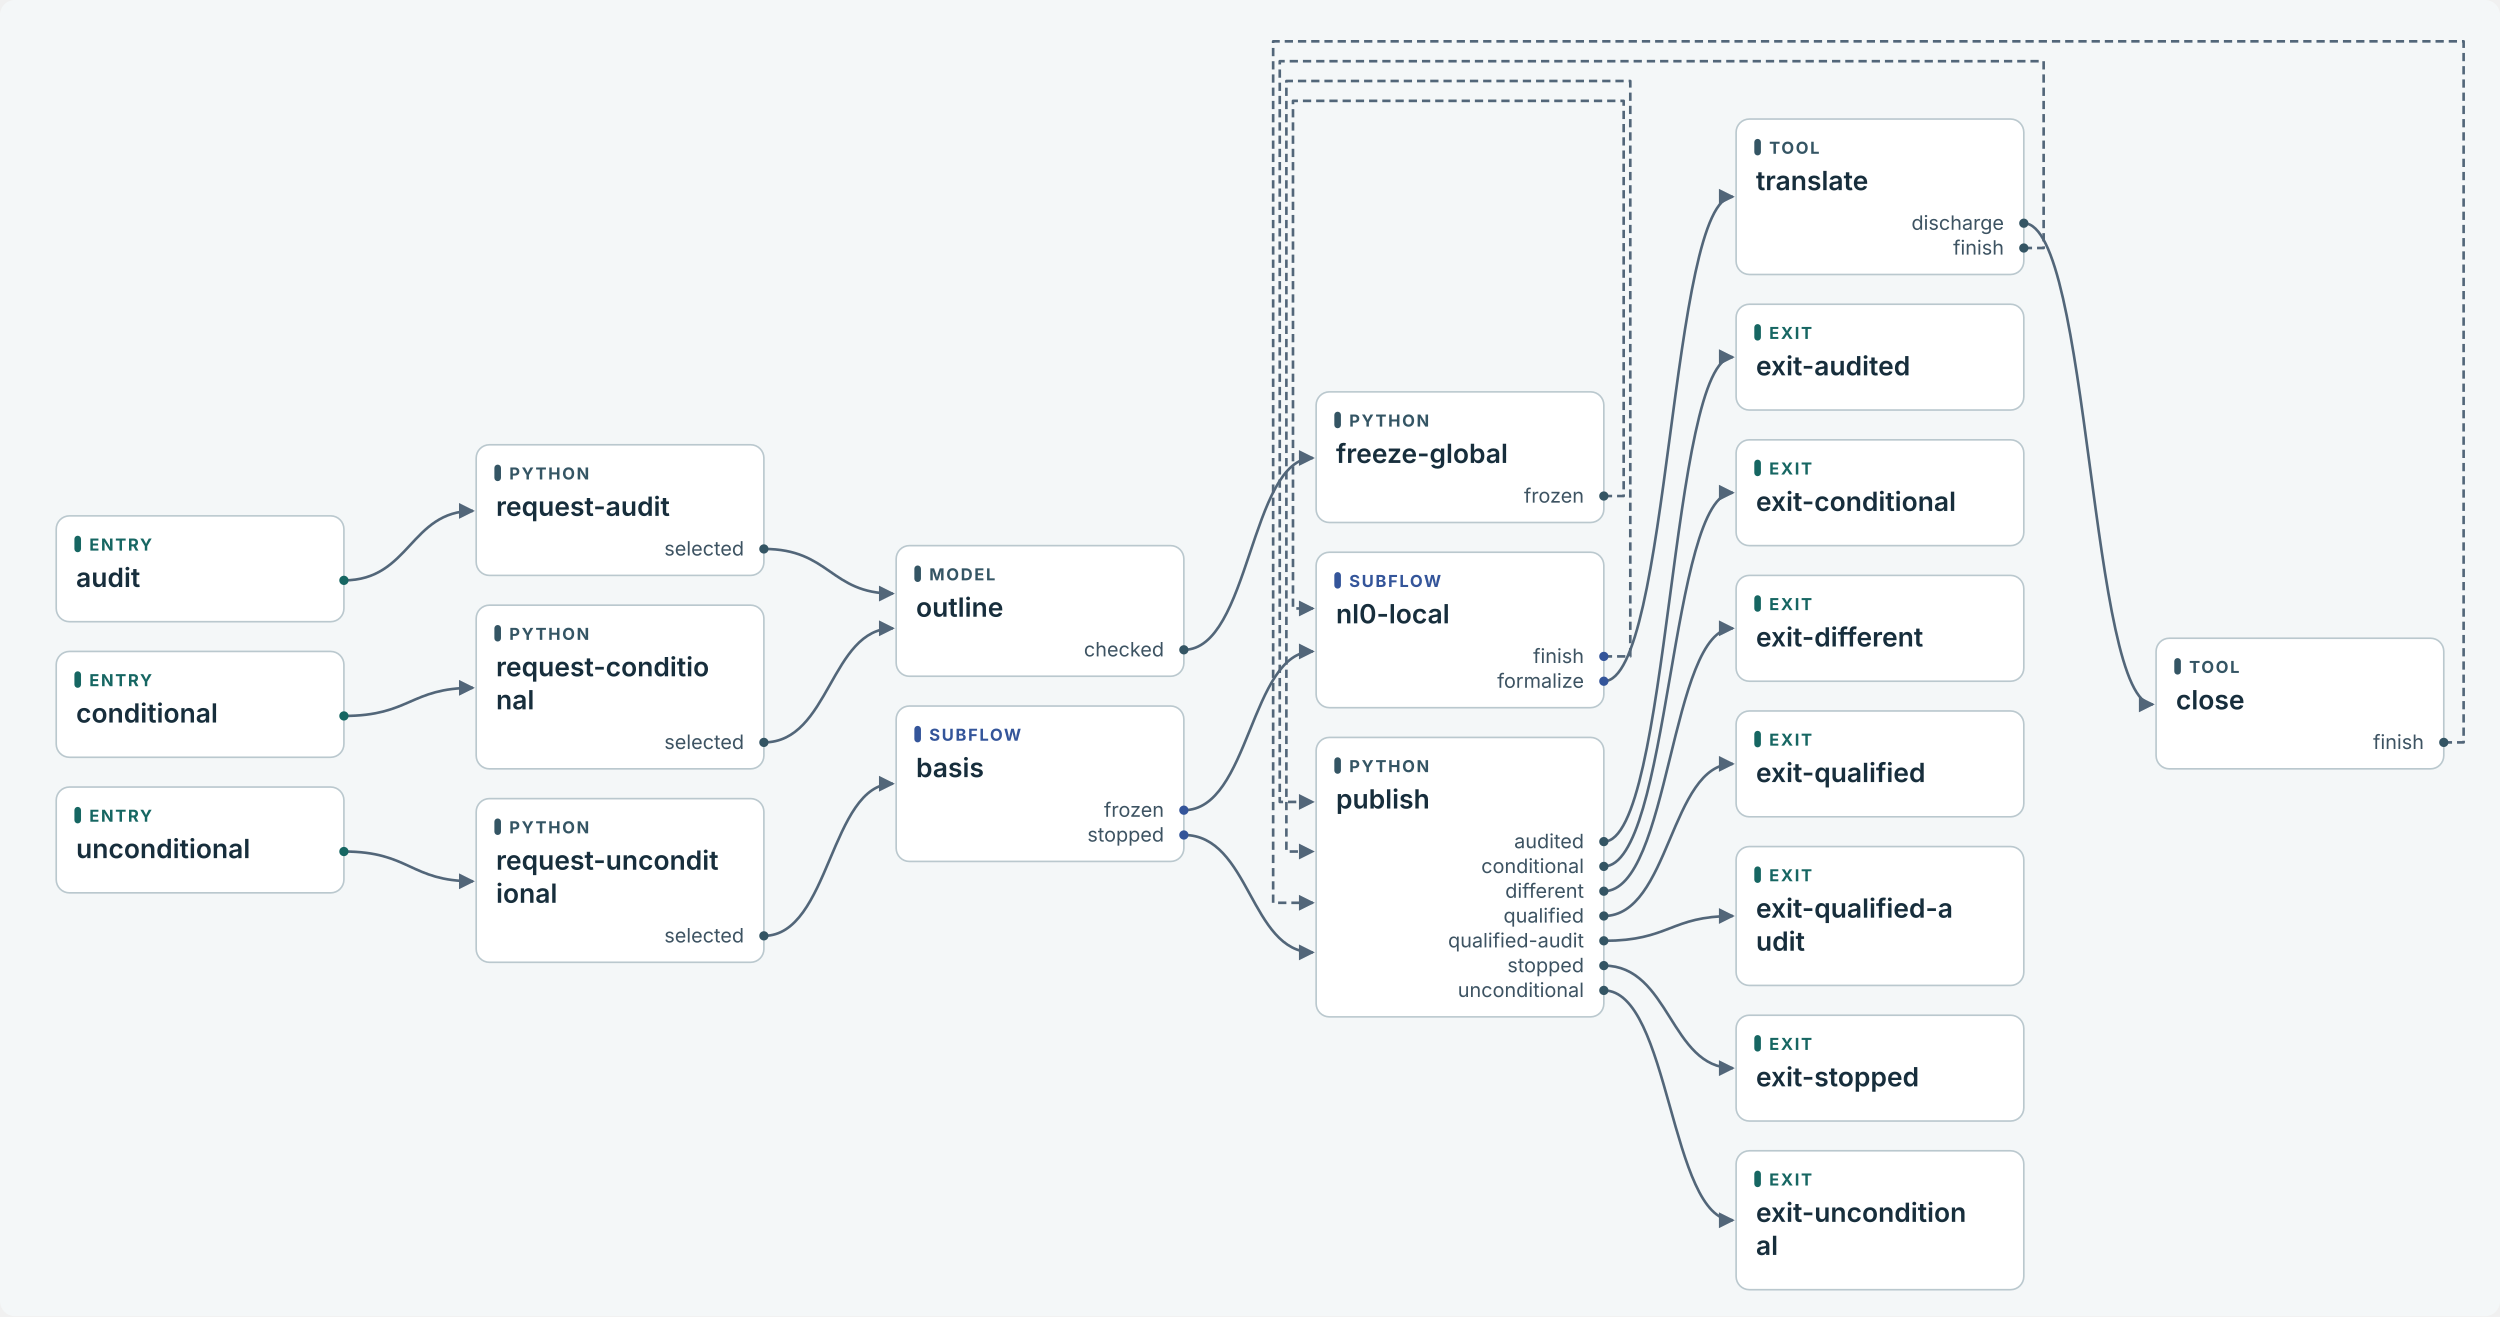
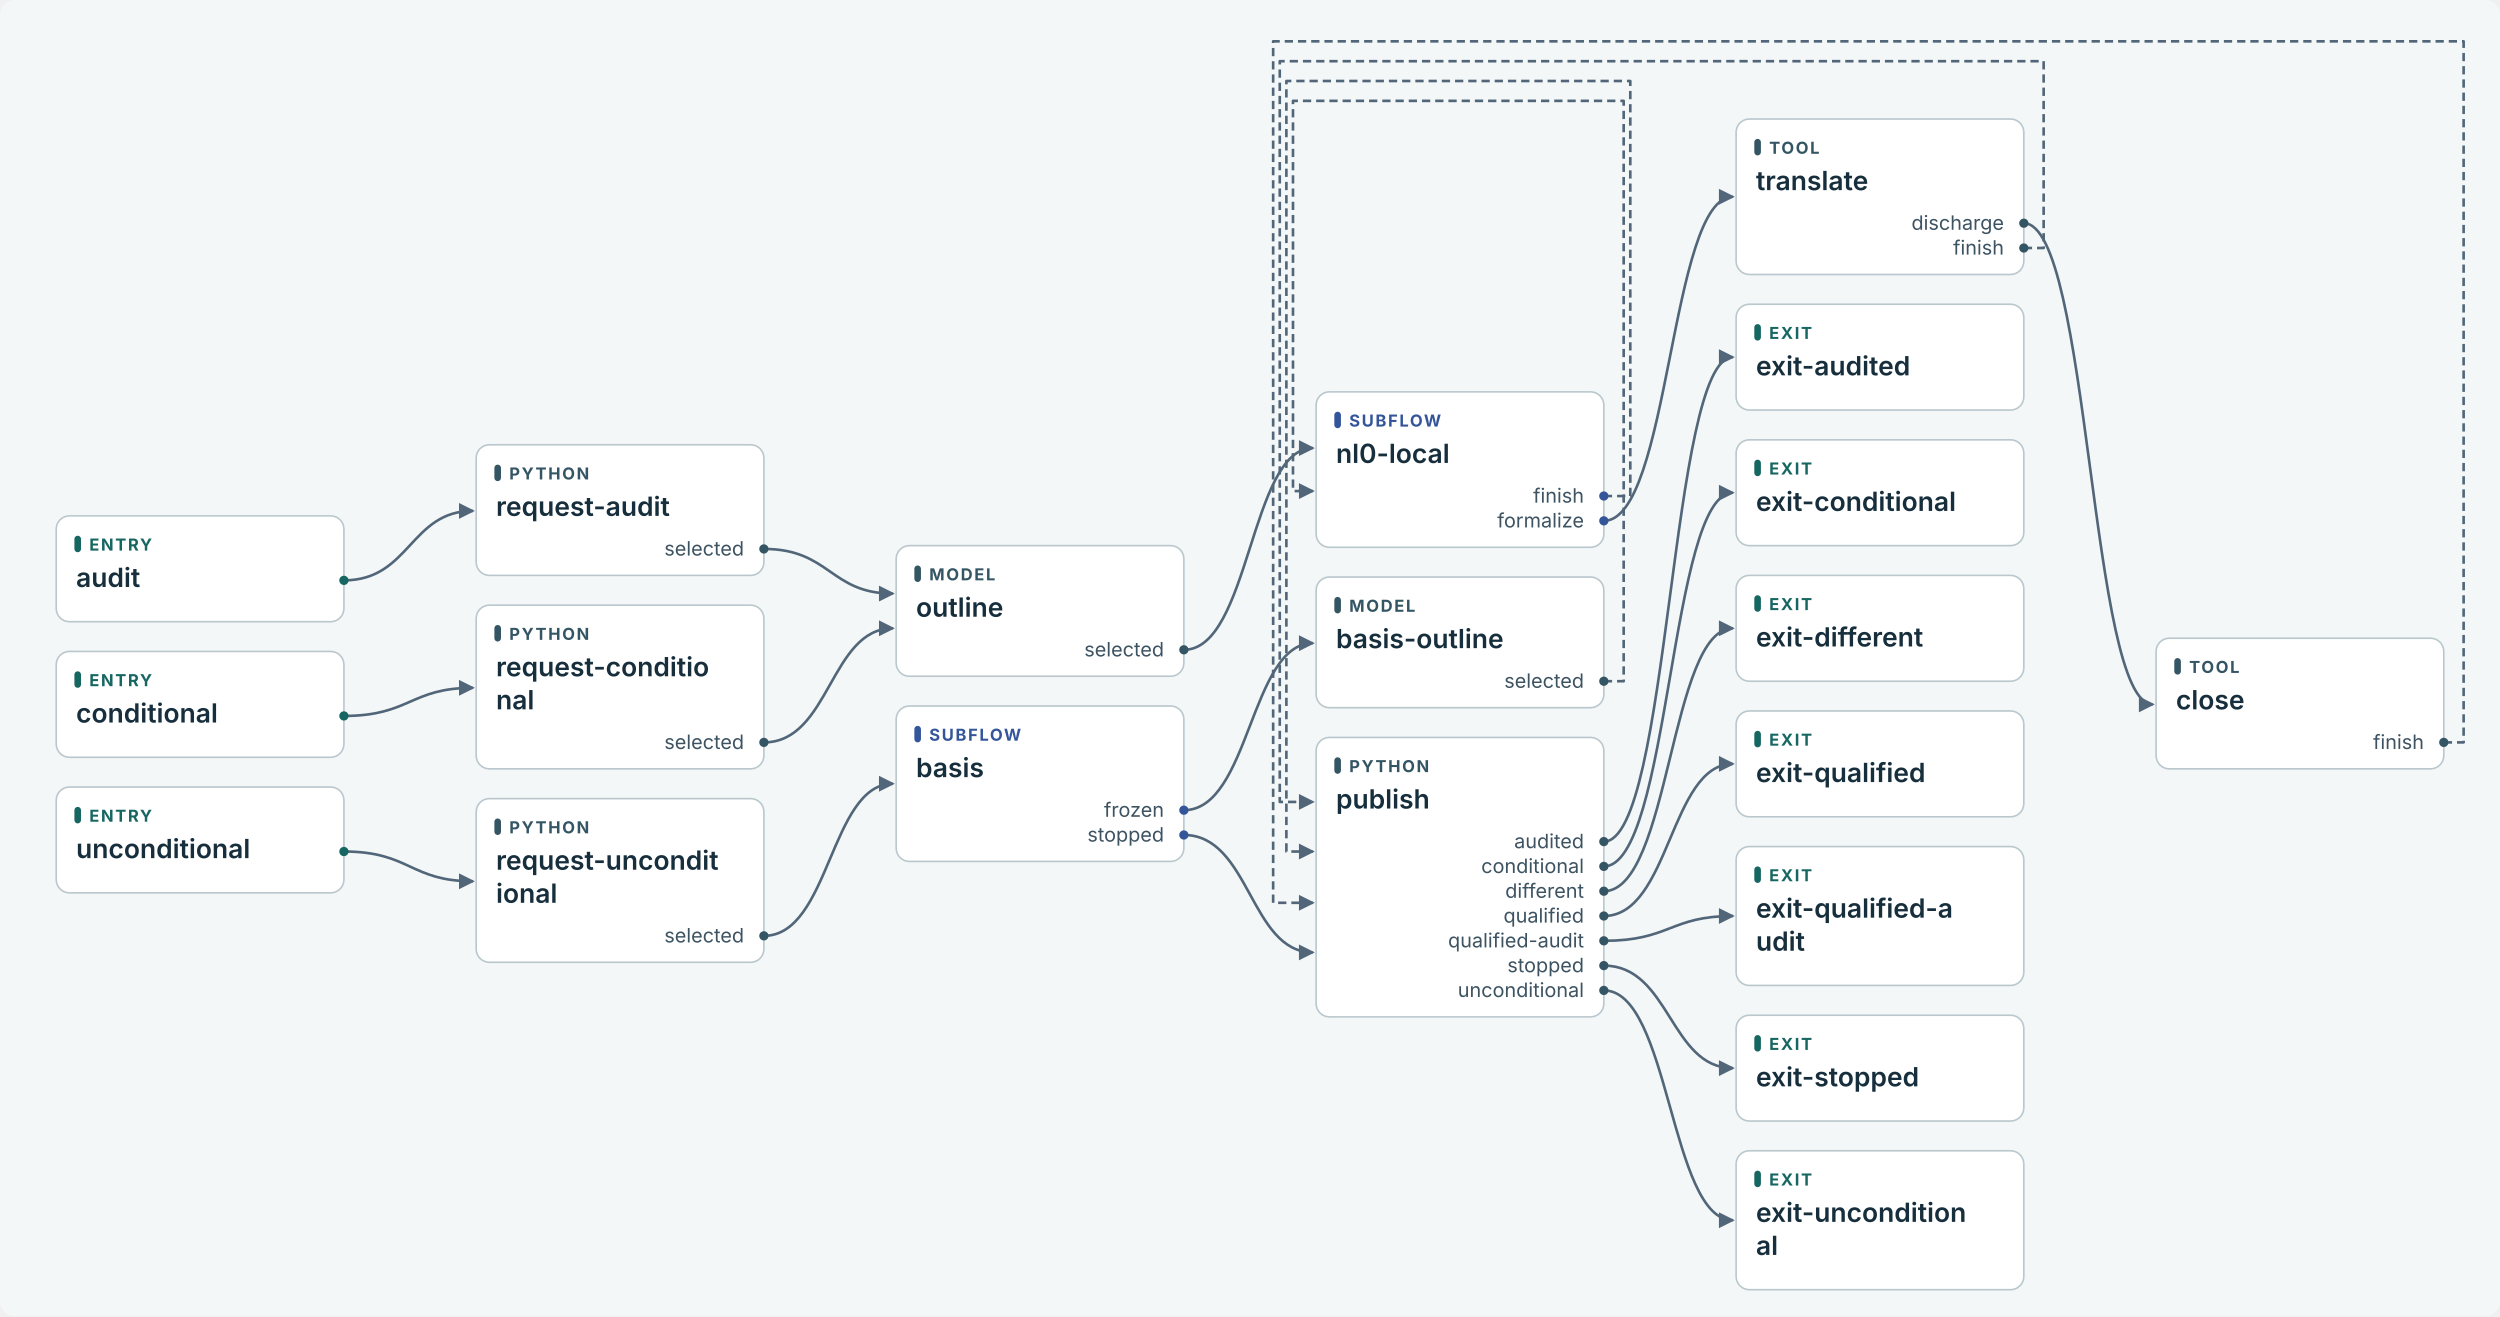
<svg xmlns="http://www.w3.org/2000/svg" aria-labelledby="title desc" width="1512" height="796" viewBox="0 0 1512 796" role="img">
  <defs>
    <marker id="arrow" viewBox="0 0 8 8" refX="7" refY="4" markerWidth="6" markerHeight="6" orient="auto">
      <path d="M0 0 L8 4 L0 8 Z" fill="#526679" />
    </marker>
  </defs>
  <rect x="0" y="0" width="1512" height="796" fill="#f4f7f8" rx="9" />
  <g fill="none" stroke="#526679" stroke-width="1.6" stroke-linejoin="round">
    <path d="M208 351 C248 351 248 309 286 309" marker-end="url(#arrow)" data-source="entry:audit" data-port="" data-target="node:request-audit" />
    <path d="M208 433 C248 433 248 416 286 416" marker-end="url(#arrow)" data-source="entry:conditional" data-port="" data-target="node:request-conditional" />
    <path d="M208 515 C248 515 248 533 286 533" marker-end="url(#arrow)" data-source="entry:unconditional" data-port="" data-target="node:request-unconditional" />
-     <path d="M716 490 C756 490 756 394 794 394" marker-end="url(#arrow)" data-source="node:basis" data-port="frozen" data-target="node:nl0-local" />
+     <path d="M716 490 C756 490 756 389 794 389" marker-end="url(#arrow)" data-source="node:basis" data-port="frozen" data-target="node:basis-outline" />
    <path d="M716 505 C756 505 756 576 794 576" marker-end="url(#arrow)" data-source="node:basis" data-port="stopped" data-target="node:publish" />
+     <path d="M970 412 H982 V61 H782 V297 H794" marker-end="url(#arrow)" data-source="node:basis-outline" data-port="selected" data-target="node:nl0-local" stroke-dasharray="5 3" />
    <path d="M1478 449 H1490 V25 H770 V546 H794" marker-end="url(#arrow)" data-source="node:close" data-port="finish" data-target="node:publish" stroke-dasharray="5 3" />
-     <path d="M970 300 H982 V61 H782 V368 H794" marker-end="url(#arrow)" data-source="node:freeze-global" data-port="frozen" data-target="node:nl0-local" stroke-dasharray="5 3" />
-     <path d="M970 397 H986 V49 H778 V515 H794" marker-end="url(#arrow)" data-source="node:nl0-local" data-port="finish" data-target="node:publish" stroke-dasharray="5 3" />
-     <path d="M970 412 C1010 412 1010 119 1048 119" marker-end="url(#arrow)" data-source="node:nl0-local" data-port="formalize" data-target="node:translate" />
-     <path d="M716 393 C756 393 756 277 794 277" marker-end="url(#arrow)" data-source="node:outline" data-port="checked" data-target="node:freeze-global" />
+     <path d="M970 300 H986 V49 H778 V515 H794" marker-end="url(#arrow)" data-source="node:nl0-local" data-port="finish" data-target="node:publish" stroke-dasharray="5 3" />
+     <path d="M970 315 C1010 315 1010 119 1048 119" marker-end="url(#arrow)" data-source="node:nl0-local" data-port="formalize" data-target="node:translate" />
+     <path d="M716 393 C756 393 756 271 794 271" marker-end="url(#arrow)" data-source="node:outline" data-port="selected" data-target="node:nl0-local" />
    <path d="M970 509 C1010 509 1010 216 1048 216" marker-end="url(#arrow)" data-source="node:publish" data-port="audited" data-target="node:exit-audited" />
    <path d="M970 524 C1010 524 1010 298 1048 298" marker-end="url(#arrow)" data-source="node:publish" data-port="conditional" data-target="node:exit-conditional" />
    <path d="M970 539 C1010 539 1010 380 1048 380" marker-end="url(#arrow)" data-source="node:publish" data-port="different" data-target="node:exit-different" />
    <path d="M970 554 C1010 554 1010 462 1048 462" marker-end="url(#arrow)" data-source="node:publish" data-port="qualified" data-target="node:exit-qualified" />
    <path d="M970 569 C1010 569 1010 554 1048 554" marker-end="url(#arrow)" data-source="node:publish" data-port="qualified-audit" data-target="node:exit-qualified-audit" />
    <path d="M970 584 C1010 584 1010 646 1048 646" marker-end="url(#arrow)" data-source="node:publish" data-port="stopped" data-target="node:exit-stopped" />
    <path d="M970 599 C1010 599 1010 738 1048 738" marker-end="url(#arrow)" data-source="node:publish" data-port="unconditional" data-target="node:exit-unconditional" />
    <path d="M462 332 C502 332 502 359 540 359" marker-end="url(#arrow)" data-source="node:request-audit" data-port="selected" data-target="node:outline" />
    <path d="M462 449 C502 449 502 380 540 380" marker-end="url(#arrow)" data-source="node:request-conditional" data-port="selected" data-target="node:outline" />
    <path d="M462 566 C502 566 502 474 540 474" marker-end="url(#arrow)" data-source="node:request-unconditional" data-port="selected" data-target="node:basis" />
    <path d="M1224 135 C1264 135 1264 426 1302 426" marker-end="url(#arrow)" data-source="node:translate" data-port="discharge" data-target="node:close" />
    <path d="M1224 150 H1236 V37 H774 V485 H794" marker-end="url(#arrow)" data-source="node:translate" data-port="finish" data-target="node:publish" stroke-dasharray="5 3" />
  </g>
  <g data-node="entry:audit" font-family="Inter, Arial, sans-serif">
    <rect x="34" y="312" width="174" height="64" rx="8" fill="white" stroke="#bac8ce" />
    <rect x="45" y="324" width="4" height="10" rx="2" fill="#166662" />
    <text x="54" y="333" fill="#166662" font-size="10" font-weight="700" letter-spacing="1">ENTRY</text>
    <text x="46" y="355" fill="#172e3c" font-size="16" font-weight="600">audit</text>
    <circle cx="208" cy="351" r="2.8" fill="#166662" />
  </g>
  <g data-node="entry:conditional" font-family="Inter, Arial, sans-serif">
    <rect x="34" y="394" width="174" height="64" rx="8" fill="white" stroke="#bac8ce" />
    <rect x="45" y="406" width="4" height="10" rx="2" fill="#166662" />
    <text x="54" y="415" fill="#166662" font-size="10" font-weight="700" letter-spacing="1">ENTRY</text>
    <text x="46" y="437" fill="#172e3c" font-size="16" font-weight="600">conditional</text>
    <circle cx="208" cy="433" r="2.8" fill="#166662" />
  </g>
  <g data-node="entry:unconditional" font-family="Inter, Arial, sans-serif">
    <rect x="34" y="476" width="174" height="64" rx="8" fill="white" stroke="#bac8ce" />
    <rect x="45" y="488" width="4" height="10" rx="2" fill="#166662" />
    <text x="54" y="497" fill="#166662" font-size="10" font-weight="700" letter-spacing="1">ENTRY</text>
    <text x="46" y="519" fill="#172e3c" font-size="16" font-weight="600">unconditional</text>
    <circle cx="208" cy="515" r="2.8" fill="#166662" />
  </g>
  <g data-node="node:basis" font-family="Inter, Arial, sans-serif">
    <rect x="542" y="427" width="174" height="94" rx="8" fill="white" stroke="#bac8ce" />
    <rect x="553" y="439" width="4" height="10" rx="2" fill="#34559a" />
    <text x="562" y="448" fill="#34559a" font-size="10" font-weight="700" letter-spacing="1">SUBFLOW</text>
    <text x="554" y="470" fill="#172e3c" font-size="16" font-weight="600">basis</text>
    <text x="704" y="494" fill="#3d5362" font-size="12" text-anchor="end">frozen</text>
    <circle cx="716" cy="490" r="2.8" fill="#34559a" />
    <text x="704" y="509" fill="#3d5362" font-size="12" text-anchor="end">stopped</text>
    <circle cx="716" cy="505" r="2.8" fill="#34559a" />
+   </g>
+   <g data-node="node:basis-outline" font-family="Inter, Arial, sans-serif">
+     <rect x="796" y="349" width="174" height="79" rx="8" fill="white" stroke="#bac8ce" />
+     <rect x="807" y="361" width="4" height="10" rx="2" fill="#345564" />
+     <text x="816" y="370" fill="#345564" font-size="10" font-weight="700" letter-spacing="1">MODEL</text>
+     <text x="808" y="392" fill="#172e3c" font-size="16" font-weight="600">basis-outline</text>
+     <text x="958" y="416" fill="#3d5362" font-size="12" text-anchor="end">selected</text>
+     <circle cx="970" cy="412" r="2.8" fill="#345564" />
  </g>
  <g data-node="node:close" font-family="Inter, Arial, sans-serif">
    <rect x="1304" y="386" width="174" height="79" rx="8" fill="white" stroke="#bac8ce" />
    <rect x="1315" y="398" width="4" height="10" rx="2" fill="#345564" />
    <text x="1324" y="407" fill="#345564" font-size="10" font-weight="700" letter-spacing="1">TOOL</text>
    <text x="1316" y="429" fill="#172e3c" font-size="16" font-weight="600">close</text>
    <text x="1466" y="453" fill="#3d5362" font-size="12" text-anchor="end">finish</text>
    <circle cx="1478" cy="449" r="2.8" fill="#345564" />
  </g>
  <g data-node="node:exit-audited" font-family="Inter, Arial, sans-serif">
    <rect x="1050" y="184" width="174" height="64" rx="8" fill="white" stroke="#bac8ce" />
    <rect x="1061" y="196" width="4" height="10" rx="2" fill="#166662" />
    <text x="1070" y="205" fill="#166662" font-size="10" font-weight="700" letter-spacing="1">EXIT</text>
    <text x="1062" y="227" fill="#172e3c" font-size="16" font-weight="600">exit-audited</text>
  </g>
  <g data-node="node:exit-conditional" font-family="Inter, Arial, sans-serif">
    <rect x="1050" y="266" width="174" height="64" rx="8" fill="white" stroke="#bac8ce" />
    <rect x="1061" y="278" width="4" height="10" rx="2" fill="#166662" />
    <text x="1070" y="287" fill="#166662" font-size="10" font-weight="700" letter-spacing="1">EXIT</text>
    <text x="1062" y="309" fill="#172e3c" font-size="16" font-weight="600">exit-conditional</text>
  </g>
  <g data-node="node:exit-different" font-family="Inter, Arial, sans-serif">
    <rect x="1050" y="348" width="174" height="64" rx="8" fill="white" stroke="#bac8ce" />
    <rect x="1061" y="360" width="4" height="10" rx="2" fill="#166662" />
    <text x="1070" y="369" fill="#166662" font-size="10" font-weight="700" letter-spacing="1">EXIT</text>
    <text x="1062" y="391" fill="#172e3c" font-size="16" font-weight="600">exit-different</text>
  </g>
  <g data-node="node:exit-qualified" font-family="Inter, Arial, sans-serif">
    <rect x="1050" y="430" width="174" height="64" rx="8" fill="white" stroke="#bac8ce" />
    <rect x="1061" y="442" width="4" height="10" rx="2" fill="#166662" />
    <text x="1070" y="451" fill="#166662" font-size="10" font-weight="700" letter-spacing="1">EXIT</text>
    <text x="1062" y="473" fill="#172e3c" font-size="16" font-weight="600">exit-qualified</text>
  </g>
  <g data-node="node:exit-qualified-audit" font-family="Inter, Arial, sans-serif">
    <rect x="1050" y="512" width="174" height="84" rx="8" fill="white" stroke="#bac8ce" />
    <rect x="1061" y="524" width="4" height="10" rx="2" fill="#166662" />
    <text x="1070" y="533" fill="#166662" font-size="10" font-weight="700" letter-spacing="1">EXIT</text>
    <text x="1062" y="555" fill="#172e3c" font-size="16" font-weight="600">exit-qualified-a</text>
    <text x="1062" y="575" fill="#172e3c" font-size="16" font-weight="600">udit</text>
  </g>
  <g data-node="node:exit-stopped" font-family="Inter, Arial, sans-serif">
    <rect x="1050" y="614" width="174" height="64" rx="8" fill="white" stroke="#bac8ce" />
    <rect x="1061" y="626" width="4" height="10" rx="2" fill="#166662" />
    <text x="1070" y="635" fill="#166662" font-size="10" font-weight="700" letter-spacing="1">EXIT</text>
    <text x="1062" y="657" fill="#172e3c" font-size="16" font-weight="600">exit-stopped</text>
  </g>
  <g data-node="node:exit-unconditional" font-family="Inter, Arial, sans-serif">
    <rect x="1050" y="696" width="174" height="84" rx="8" fill="white" stroke="#bac8ce" />
    <rect x="1061" y="708" width="4" height="10" rx="2" fill="#166662" />
    <text x="1070" y="717" fill="#166662" font-size="10" font-weight="700" letter-spacing="1">EXIT</text>
    <text x="1062" y="739" fill="#172e3c" font-size="16" font-weight="600">exit-uncondition</text>
    <text x="1062" y="759" fill="#172e3c" font-size="16" font-weight="600">al</text>
  </g>
-   <g data-node="node:freeze-global" font-family="Inter, Arial, sans-serif">
-     <rect x="796" y="237" width="174" height="79" rx="8" fill="white" stroke="#bac8ce" />
-     <rect x="807" y="249" width="4" height="10" rx="2" fill="#345564" />
-     <text x="816" y="258" fill="#345564" font-size="10" font-weight="700" letter-spacing="1">PYTHON</text>
-     <text x="808" y="280" fill="#172e3c" font-size="16" font-weight="600">freeze-global</text>
-     <text x="958" y="304" fill="#3d5362" font-size="12" text-anchor="end">frozen</text>
-     <circle cx="970" cy="300" r="2.8" fill="#345564" />
-   </g>
  <g data-node="node:nl0-local" font-family="Inter, Arial, sans-serif">
-     <rect x="796" y="334" width="174" height="94" rx="8" fill="white" stroke="#bac8ce" />
-     <rect x="807" y="346" width="4" height="10" rx="2" fill="#34559a" />
-     <text x="816" y="355" fill="#34559a" font-size="10" font-weight="700" letter-spacing="1">SUBFLOW</text>
-     <text x="808" y="377" fill="#172e3c" font-size="16" font-weight="600">nl0-local</text>
-     <text x="958" y="401" fill="#3d5362" font-size="12" text-anchor="end">finish</text>
-     <circle cx="970" cy="397" r="2.8" fill="#34559a" />
-     <text x="958" y="416" fill="#3d5362" font-size="12" text-anchor="end">formalize</text>
-     <circle cx="970" cy="412" r="2.8" fill="#34559a" />
+     <rect x="796" y="237" width="174" height="94" rx="8" fill="white" stroke="#bac8ce" />
+     <rect x="807" y="249" width="4" height="10" rx="2" fill="#34559a" />
+     <text x="816" y="258" fill="#34559a" font-size="10" font-weight="700" letter-spacing="1">SUBFLOW</text>
+     <text x="808" y="280" fill="#172e3c" font-size="16" font-weight="600">nl0-local</text>
+     <text x="958" y="304" fill="#3d5362" font-size="12" text-anchor="end">finish</text>
+     <circle cx="970" cy="300" r="2.8" fill="#34559a" />
+     <text x="958" y="319" fill="#3d5362" font-size="12" text-anchor="end">formalize</text>
+     <circle cx="970" cy="315" r="2.8" fill="#34559a" />
  </g>
  <g data-node="node:outline" font-family="Inter, Arial, sans-serif">
    <rect x="542" y="330" width="174" height="79" rx="8" fill="white" stroke="#bac8ce" />
    <rect x="553" y="342" width="4" height="10" rx="2" fill="#345564" />
    <text x="562" y="351" fill="#345564" font-size="10" font-weight="700" letter-spacing="1">MODEL</text>
    <text x="554" y="373" fill="#172e3c" font-size="16" font-weight="600">outline</text>
-     <text x="704" y="397" fill="#3d5362" font-size="12" text-anchor="end">checked</text>
+     <text x="704" y="397" fill="#3d5362" font-size="12" text-anchor="end">selected</text>
    <circle cx="716" cy="393" r="2.8" fill="#345564" />
  </g>
  <g data-node="node:publish" font-family="Inter, Arial, sans-serif">
    <rect x="796" y="446" width="174" height="169" rx="8" fill="white" stroke="#bac8ce" />
    <rect x="807" y="458" width="4" height="10" rx="2" fill="#345564" />
    <text x="816" y="467" fill="#345564" font-size="10" font-weight="700" letter-spacing="1">PYTHON</text>
    <text x="808" y="489" fill="#172e3c" font-size="16" font-weight="600">publish</text>
    <text x="958" y="513" fill="#3d5362" font-size="12" text-anchor="end">audited</text>
    <circle cx="970" cy="509" r="2.8" fill="#345564" />
    <text x="958" y="528" fill="#3d5362" font-size="12" text-anchor="end">conditional</text>
    <circle cx="970" cy="524" r="2.8" fill="#345564" />
    <text x="958" y="543" fill="#3d5362" font-size="12" text-anchor="end">different</text>
    <circle cx="970" cy="539" r="2.8" fill="#345564" />
    <text x="958" y="558" fill="#3d5362" font-size="12" text-anchor="end">qualified</text>
    <circle cx="970" cy="554" r="2.8" fill="#345564" />
    <text x="958" y="573" fill="#3d5362" font-size="12" text-anchor="end">qualified-audit</text>
    <circle cx="970" cy="569" r="2.8" fill="#345564" />
    <text x="958" y="588" fill="#3d5362" font-size="12" text-anchor="end">stopped</text>
    <circle cx="970" cy="584" r="2.8" fill="#345564" />
    <text x="958" y="603" fill="#3d5362" font-size="12" text-anchor="end">unconditional</text>
    <circle cx="970" cy="599" r="2.8" fill="#345564" />
  </g>
  <g data-node="node:request-audit" font-family="Inter, Arial, sans-serif">
    <rect x="288" y="269" width="174" height="79" rx="8" fill="white" stroke="#bac8ce" />
    <rect x="299" y="281" width="4" height="10" rx="2" fill="#345564" />
    <text x="308" y="290" fill="#345564" font-size="10" font-weight="700" letter-spacing="1">PYTHON</text>
    <text x="300" y="312" fill="#172e3c" font-size="16" font-weight="600">request-audit</text>
    <text x="450" y="336" fill="#3d5362" font-size="12" text-anchor="end">selected</text>
    <circle cx="462" cy="332" r="2.8" fill="#345564" />
  </g>
  <g data-node="node:request-conditional" font-family="Inter, Arial, sans-serif">
    <rect x="288" y="366" width="174" height="99" rx="8" fill="white" stroke="#bac8ce" />
    <rect x="299" y="378" width="4" height="10" rx="2" fill="#345564" />
    <text x="308" y="387" fill="#345564" font-size="10" font-weight="700" letter-spacing="1">PYTHON</text>
    <text x="300" y="409" fill="#172e3c" font-size="16" font-weight="600">request-conditio</text>
    <text x="300" y="429" fill="#172e3c" font-size="16" font-weight="600">nal</text>
    <text x="450" y="453" fill="#3d5362" font-size="12" text-anchor="end">selected</text>
    <circle cx="462" cy="449" r="2.8" fill="#345564" />
  </g>
  <g data-node="node:request-unconditional" font-family="Inter, Arial, sans-serif">
    <rect x="288" y="483" width="174" height="99" rx="8" fill="white" stroke="#bac8ce" />
    <rect x="299" y="495" width="4" height="10" rx="2" fill="#345564" />
    <text x="308" y="504" fill="#345564" font-size="10" font-weight="700" letter-spacing="1">PYTHON</text>
    <text x="300" y="526" fill="#172e3c" font-size="16" font-weight="600">request-uncondit</text>
    <text x="300" y="546" fill="#172e3c" font-size="16" font-weight="600">ional</text>
    <text x="450" y="570" fill="#3d5362" font-size="12" text-anchor="end">selected</text>
    <circle cx="462" cy="566" r="2.8" fill="#345564" />
  </g>
  <g data-node="node:translate" font-family="Inter, Arial, sans-serif">
    <rect x="1050" y="72" width="174" height="94" rx="8" fill="white" stroke="#bac8ce" />
    <rect x="1061" y="84" width="4" height="10" rx="2" fill="#345564" />
    <text x="1070" y="93" fill="#345564" font-size="10" font-weight="700" letter-spacing="1">TOOL</text>
    <text x="1062" y="115" fill="#172e3c" font-size="16" font-weight="600">translate</text>
    <text x="1212" y="139" fill="#3d5362" font-size="12" text-anchor="end">discharge</text>
    <circle cx="1224" cy="135" r="2.8" fill="#345564" />
    <text x="1212" y="154" fill="#3d5362" font-size="12" text-anchor="end">finish</text>
    <circle cx="1224" cy="150" r="2.8" fill="#345564" />
  </g>
</svg>
